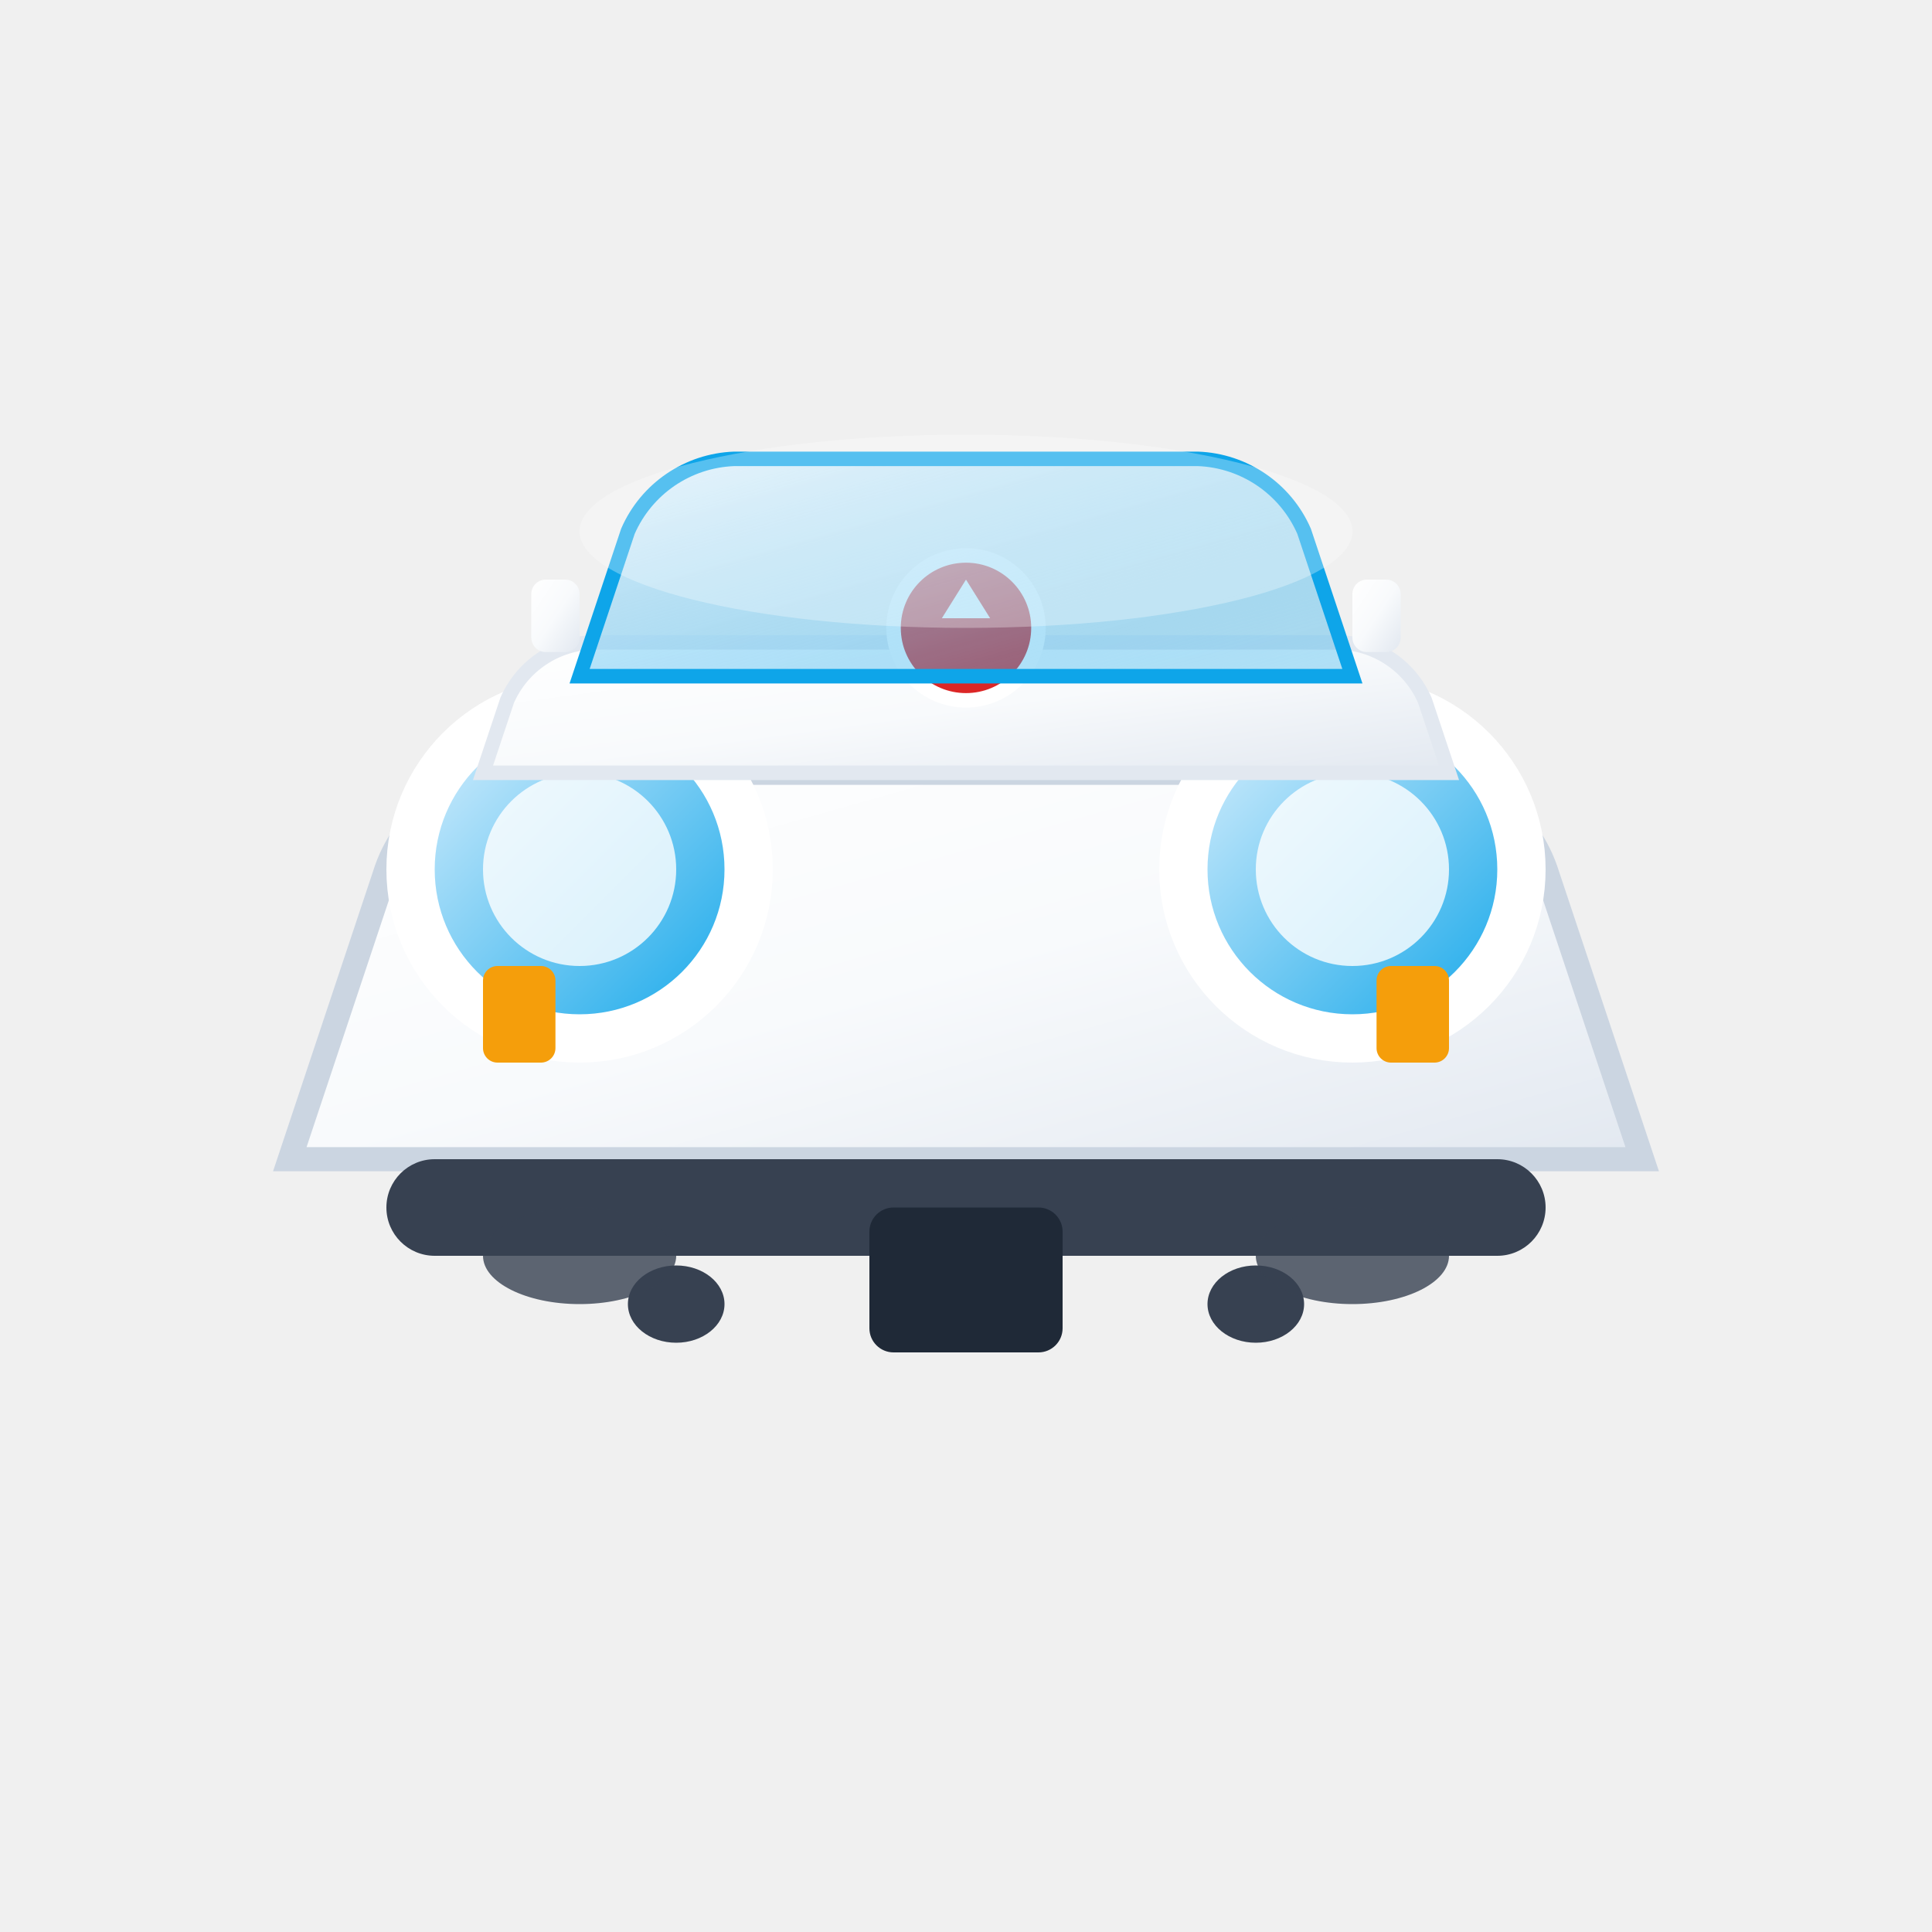
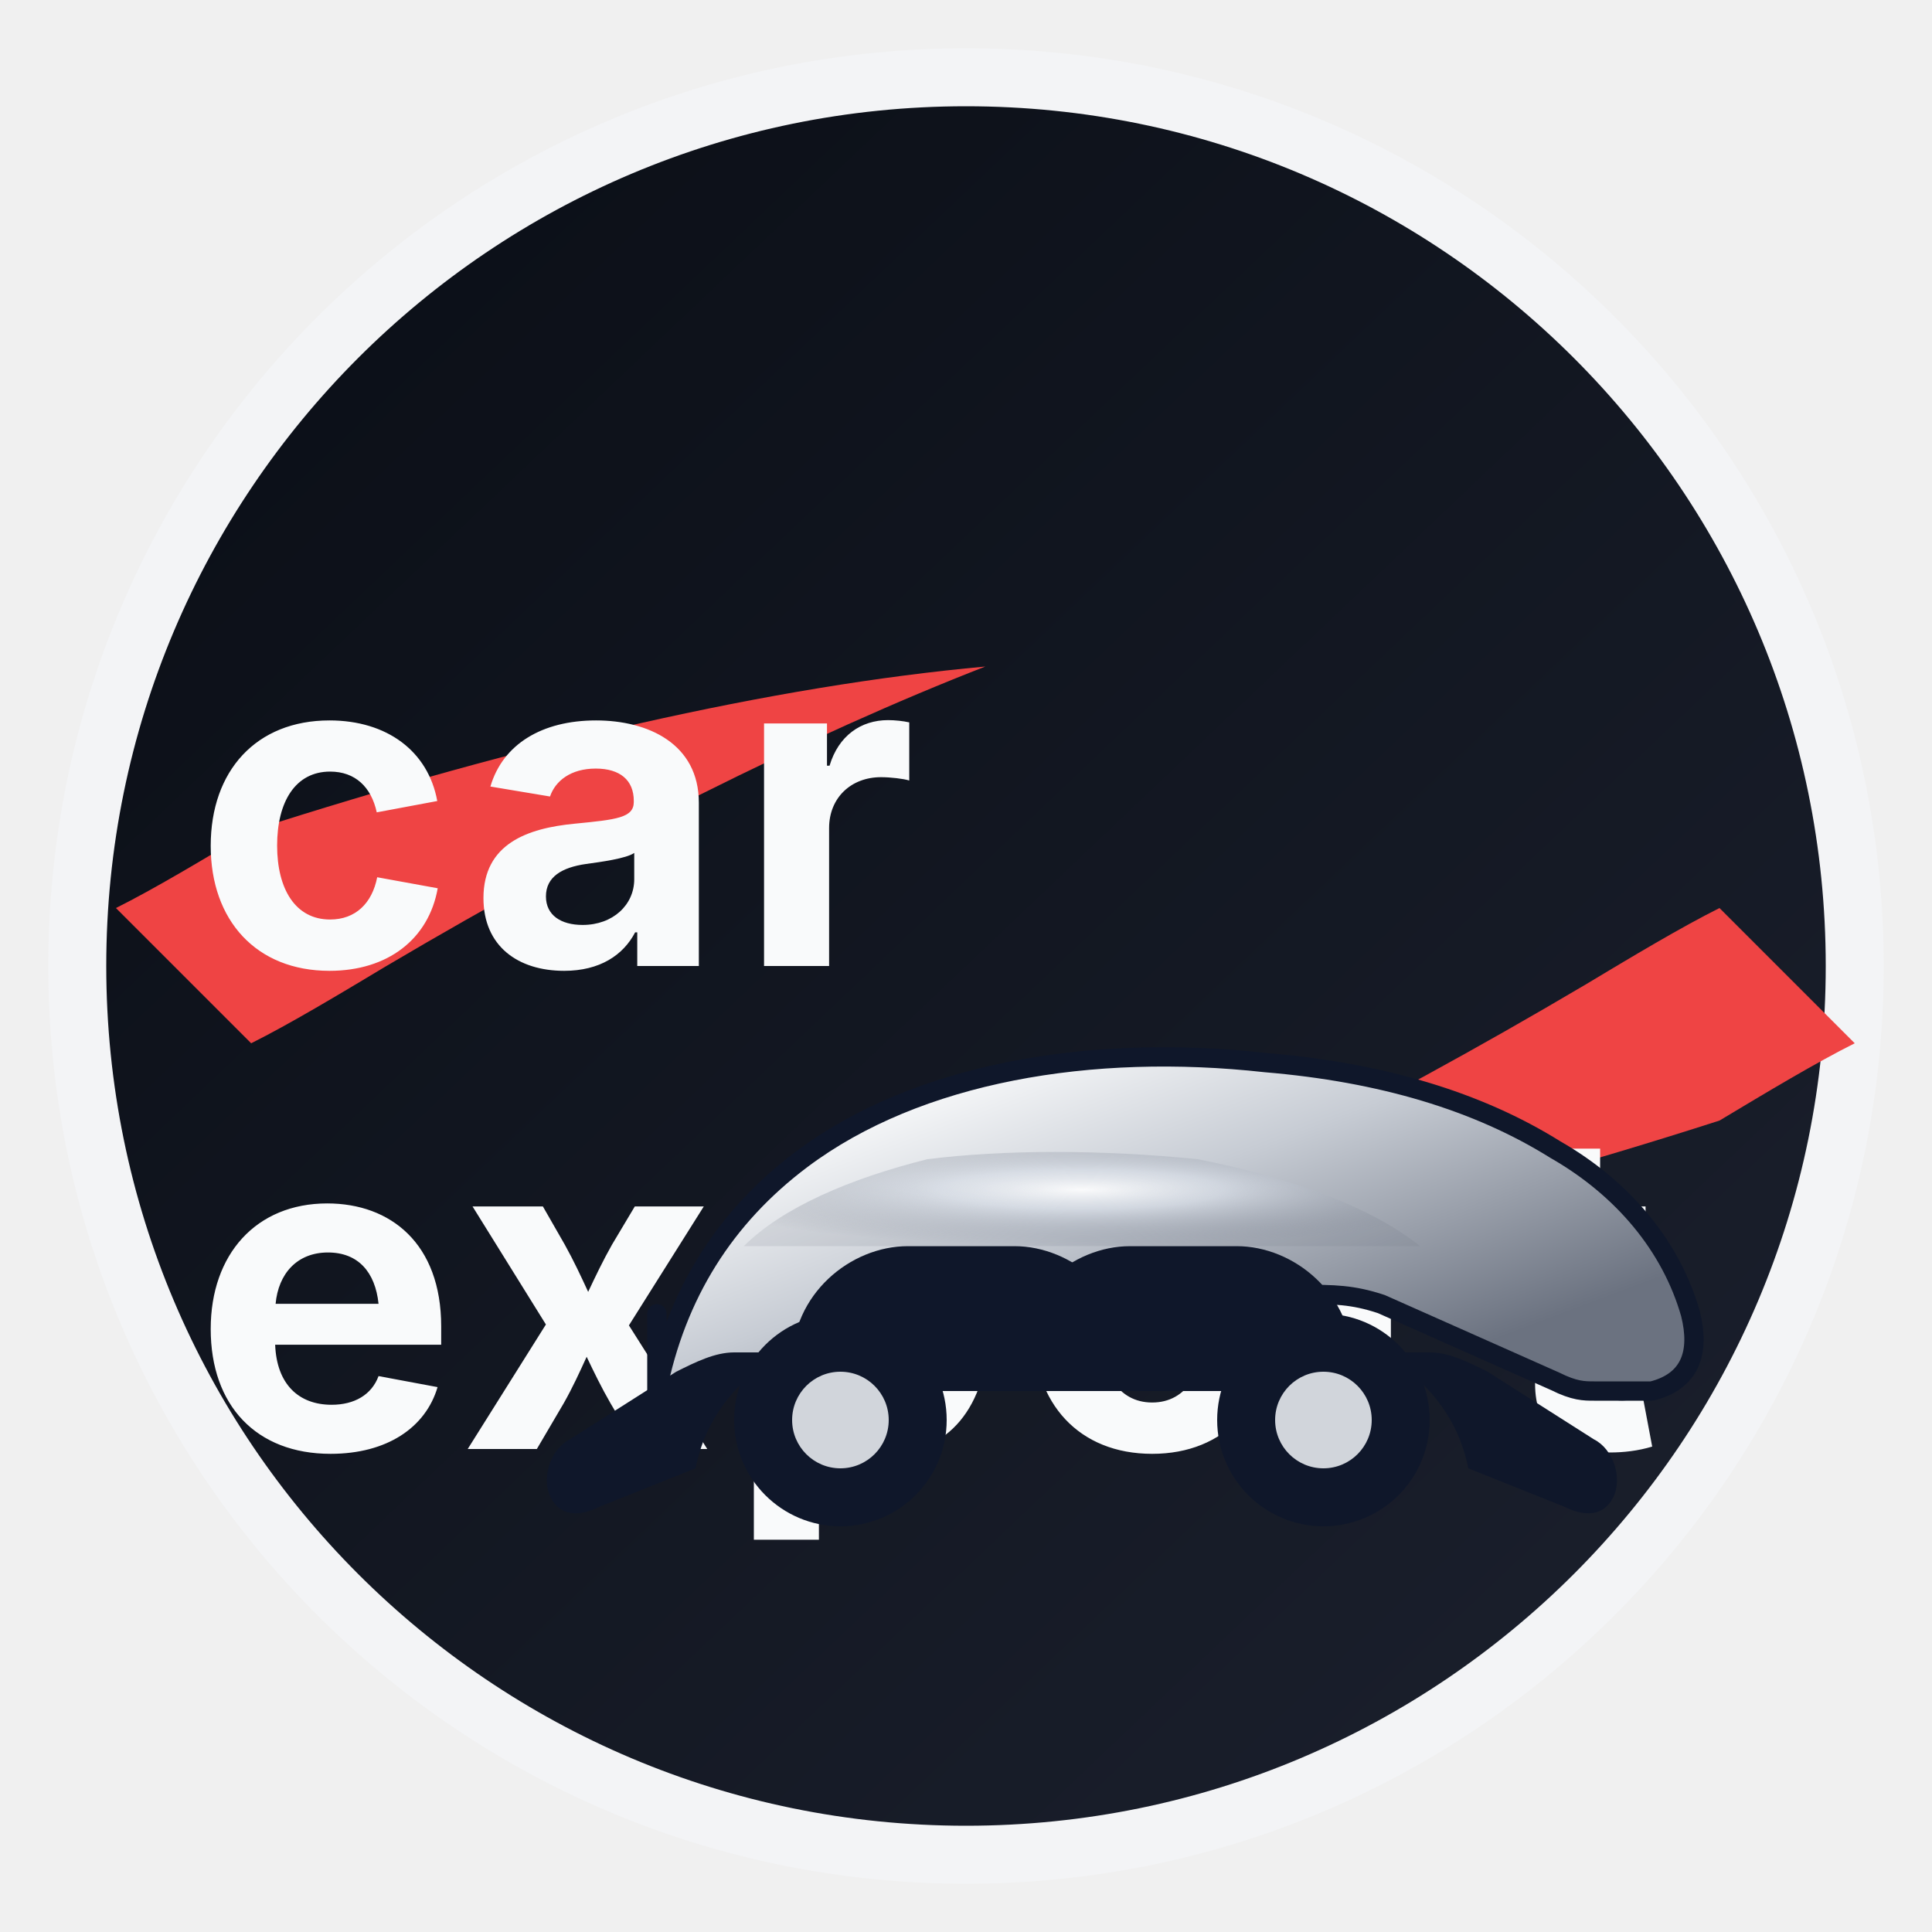
- <svg xmlns="http://www.w3.org/2000/svg" width="40" height="40" viewBox="0 0 40 40" fill="none">
+ <svg xmlns="http://www.w3.org/2000/svg" viewBox="0 0 200 200">
  <defs>
-     <linearGradient id="carGrad" x1="0%" y1="0%" x2="100%" y2="100%">
-       <stop offset="0%" style="stop-color:#ffffff;stop-opacity:1" />
-       <stop offset="50%" style="stop-color:#f8fafc;stop-opacity:1" />
-       <stop offset="100%" style="stop-color:#e2e8f0;stop-opacity:1" />
+     <linearGradient id="bg-grad" x1="12%" y1="10%" x2="88%" y2="90%">
+       <stop offset="0%" stop-color="#0b0f17" />
+       <stop offset="100%" stop-color="#1a1f2c" />
    </linearGradient>
-     <linearGradient id="headlightGrad" x1="0%" y1="0%" x2="100%" y2="100%">
-       <stop offset="0%" style="stop-color:#e0f2fe;stop-opacity:1" />
-       <stop offset="100%" style="stop-color:#0ea5e9;stop-opacity:1" />
-     </linearGradient>
-     <linearGradient id="windshieldGrad" x1="0%" y1="0%" x2="100%" y2="100%">
-       <stop offset="0%" style="stop-color:#e0f2fe;stop-opacity:0.8" />
-       <stop offset="100%" style="stop-color:#0ea5e9;stop-opacity:0.3" />
+     <radialGradient id="car-highlight" cx="50%" cy="40%" r="60%">
+       <stop offset="0%" stop-color="#ffffff" stop-opacity="0.9" />
+       <stop offset="35%" stop-color="#d7dde6" stop-opacity="0.7" />
+       <stop offset="100%" stop-color="#6b7280" stop-opacity="0.15" />
+     </radialGradient>
+     <linearGradient id="car-body" x1="15%" y1="20%" x2="85%" y2="80%">
+       <stop offset="0%" stop-color="#f9fafb" />
+       <stop offset="40%" stop-color="#c7ccd4" />
+       <stop offset="100%" stop-color="#6b7280" />
    </linearGradient>
  </defs>
-   <path d="M6 24h28l-2-6a3 3 0 0 0-2.8-2h-18.4a3 3 0 0 0-2.8 2L6 24z" fill="url(#carGrad)" stroke="#cbd5e1" stroke-width="0.5" />
-   <rect x="8" y="24" width="24" height="2" fill="#374151" rx="1" />
-   <circle cx="12" cy="18" r="3.5" fill="url(#headlightGrad)" stroke="#ffffff" stroke-width="1" />
-   <circle cx="28" cy="18" r="3.5" fill="url(#headlightGrad)" stroke="#ffffff" stroke-width="1" />
-   <circle cx="12" cy="18" r="2" fill="#ffffff" opacity="0.8" />
-   <circle cx="28" cy="18" r="2" fill="#ffffff" opacity="0.8" />
-   <rect x="10" y="20" width="1.5" height="2" fill="#f59e0b" rx="0.3" />
-   <rect x="28.5" y="20" width="1.5" height="2" fill="#f59e0b" rx="0.3" />
-   <rect x="18" y="25" width="4" height="3" fill="#1f2937" rx="0.5" />
-   <ellipse cx="14" cy="27" rx="1" ry="0.8" fill="#374151" />
-   <ellipse cx="26" cy="27" rx="1" ry="0.8" fill="#374151" />
-   <path d="M10 16h20l-0.5-1.5a2 2 0 0 0-1.8-1.2h-15.4a2 2 0 0 0-1.8 1.2L10 16z" fill="url(#carGrad)" stroke="#e2e8f0" stroke-width="0.3" />
-   <circle cx="20" cy="13" r="1.5" fill="#dc2626" stroke="#ffffff" stroke-width="0.3" />
-   <path d="M20 12l0.5 0.8h-1z" fill="#ffffff" />
-   <path d="M12 14h16l-1-3a2.5 2.5 0 0 0-2.2-1.5h-9.6a2.5 2.5 0 0 0-2.2 1.5L12 14z" fill="url(#windshieldGrad)" stroke="#0ea5e9" stroke-width="0.3" />
-   <rect x="11" y="12" width="1" height="1.5" fill="url(#carGrad)" rx="0.3" />
-   <rect x="28" y="12" width="1" height="1.5" fill="url(#carGrad)" rx="0.3" />
-   <ellipse cx="12" cy="26" rx="2" ry="1" fill="#374151" opacity="0.8" />
-   <ellipse cx="28" cy="26" rx="2" ry="1" fill="#374151" opacity="0.8" />
-   <ellipse cx="20" cy="11" rx="8" ry="2" fill="#ffffff" opacity="0.3" />
+   <circle cx="100" cy="100" r="92" fill="url(#bg-grad)" stroke="#f3f4f6" stroke-width="6" />
+   <g fill="#ef4444">
+     <path d="M26 86c28-9 54-15 76-17-18 7-40 18-62 31-5 3-10 6-14 8l-14-14c4-2 9-5 14-8z" />
+     <path d="M178 116c-28 9-54 15-76 17 18-7 40-18 62-31 5-3 10-6 14-8l14 14c-4 2-9 5-14 8z" />
+   </g>
+   <g transform="translate(20 42)">
+     <text x="0" y="58" font-family="'Inter','Poppins',sans-serif" font-size="46" font-weight="700" letter-spacing="1" fill="#f9fafb">car</text>
+     <text x="0" y="108" font-family="'Inter','Poppins',sans-serif" font-size="46" font-weight="700" letter-spacing="1" fill="#f9fafb">export</text>
+   </g>
+   <g transform="translate(52 108)">
+     <path d="M16 36c2-10 7-18 15-24 12-9 30-12 48-10 12 1 22 4 30 9 7 4 12 10 14 17 1 4 0 7-4 8h-6c-1 0-2 0-4-1l-18-8c-3-1-5-1-8-1h-32c-3 0-7 1-10 2l-13 5c-3 1-6 2-9 3-2 0-3-1-3-3 0-2 0-4 0-5z" fill="url(#car-body)" stroke="#0f172a" stroke-width="2" stroke-linejoin="round" />
+     <path d="M30 33c0-7 6-12 12-12h11c6 0 12 5 12 12v3H30v-3z" fill="#0f172a" />
+     <path d="M88 33c0-7-6-12-12-12H65c-6 0-12 5-12 12v3h35v-3z" fill="#0f172a" />
+     <circle cx="35" cy="39" r="11" fill="#0f172a" />
+     <circle cx="85" cy="39" r="11" fill="#0f172a" />
+     <circle cx="35" cy="39" r="5" fill="#d1d5db" />
+     <circle cx="85" cy="39" r="5" fill="#d1d5db" />
+     <path d="M25 21c4-4 11-7 19-9 8-1 18-1 28 0 10 2 18 5 23 9H25z" fill="url(#car-highlight)" />
+     <path d="M20 44l-10 4c-2 1-4 1-5-1-1-2 0-5 2-6l11-7c2-1 4-2 6-2h5c-5 3-8 7-9 12z" fill="#0f172a" />
+     <path d="M100 44l10 4c2 1 4 1 5-1 1-2 0-5-2-6l-11-7c-2-1-4-2-6-2h-5c5 3 8 7 9 12z" fill="#0f172a" />
+   </g>
</svg>
